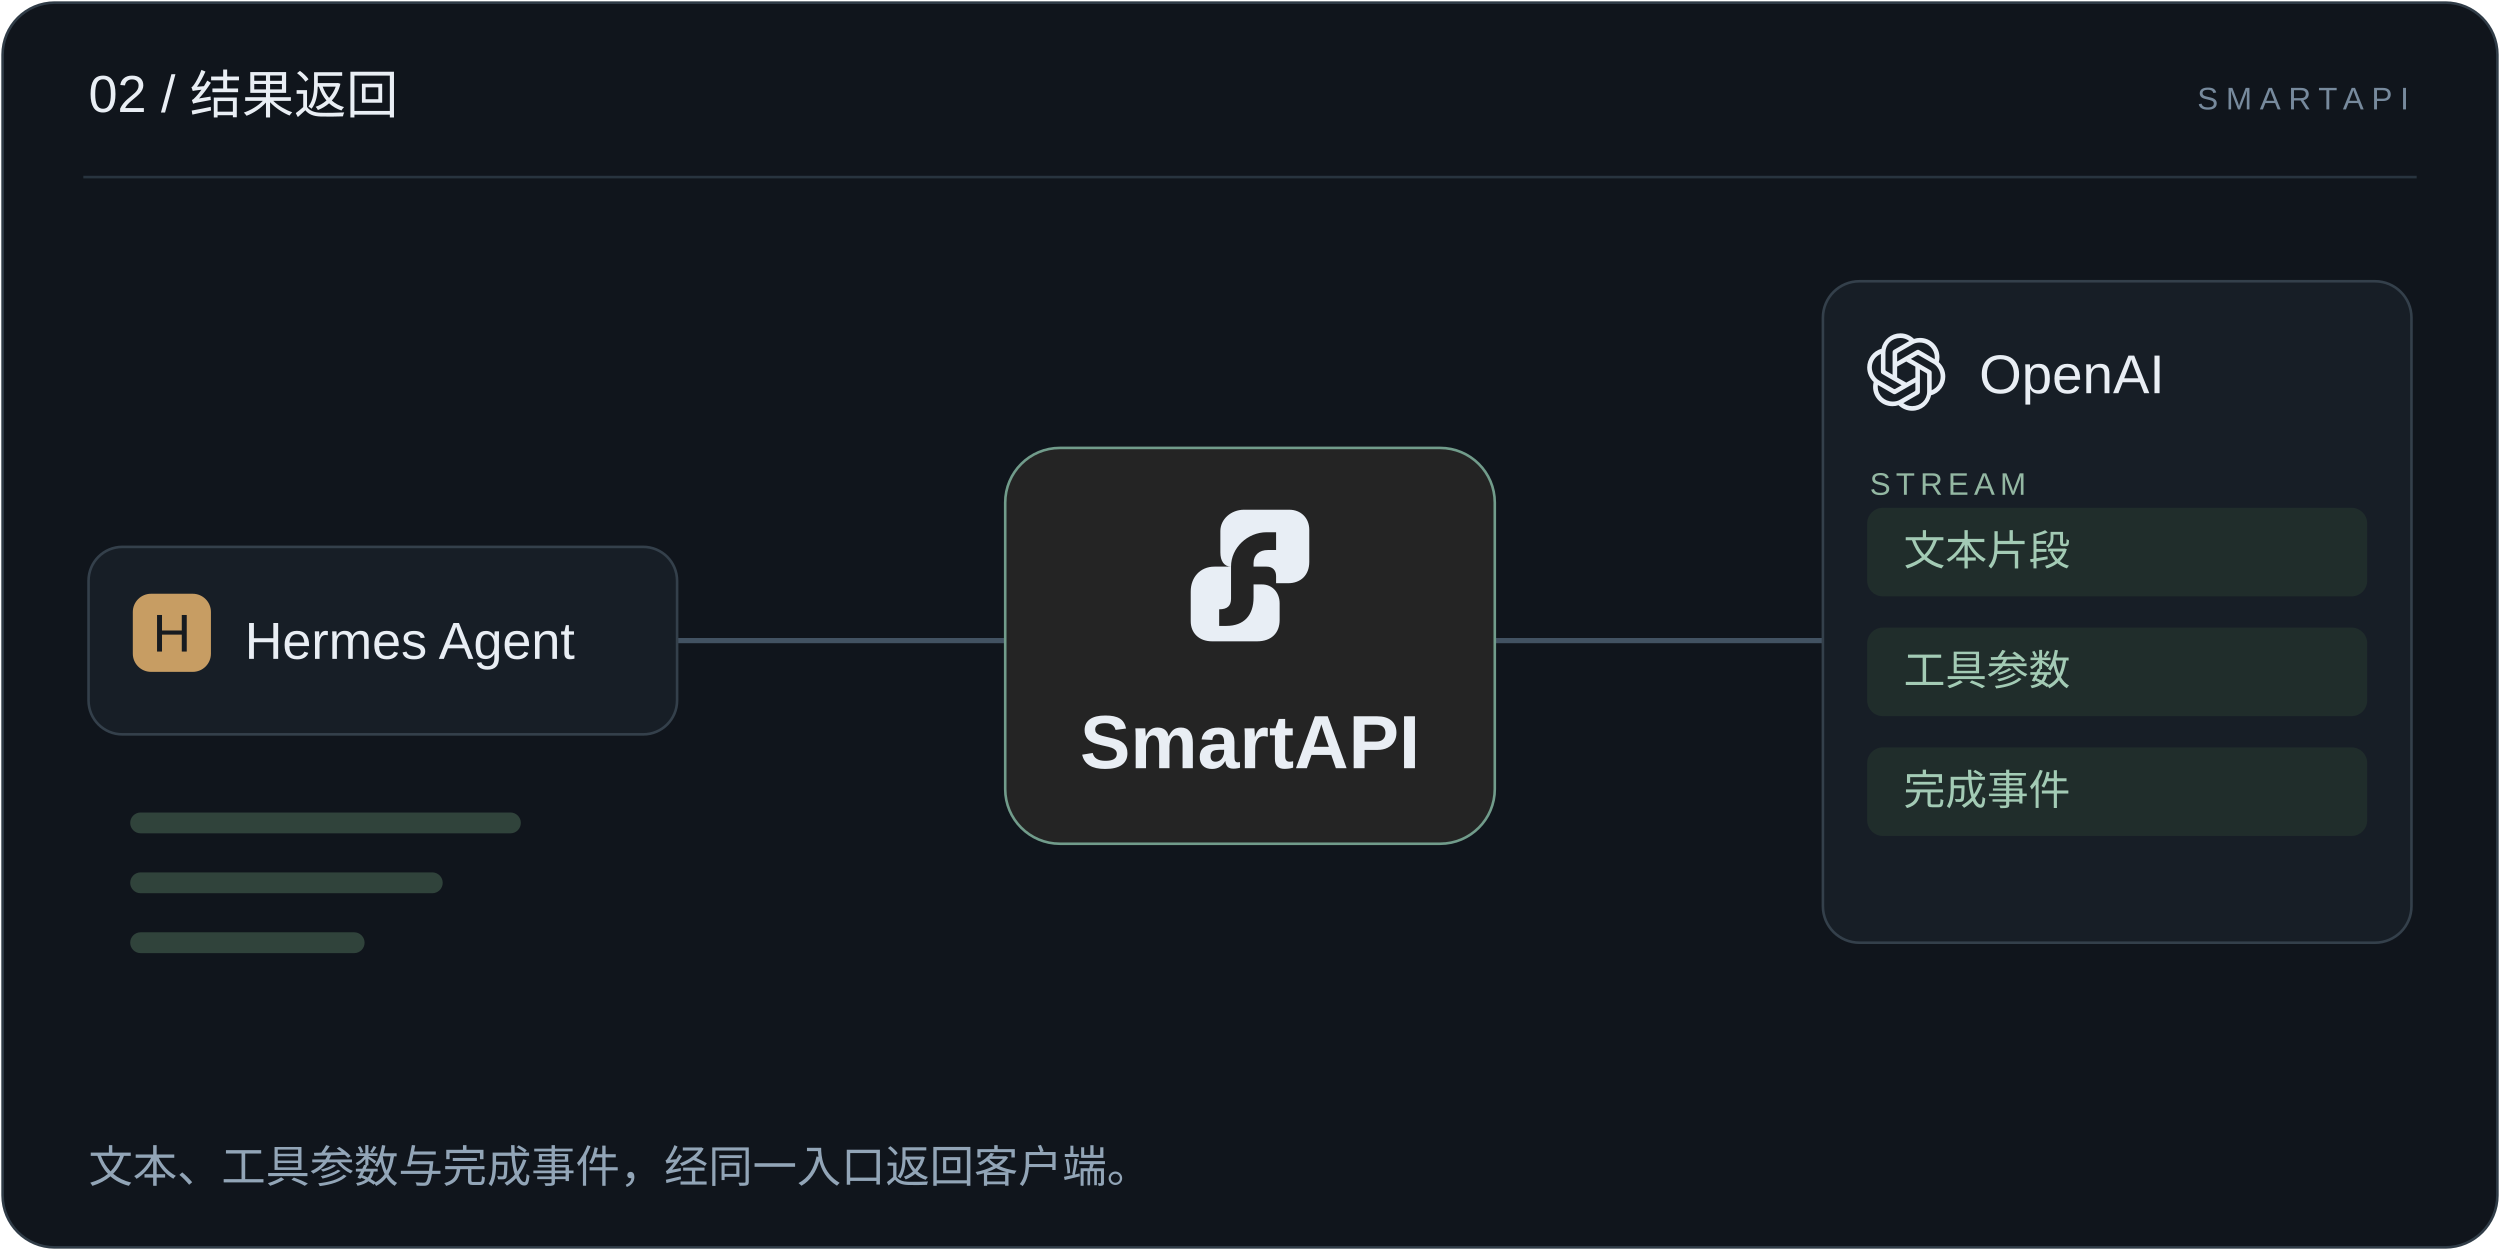
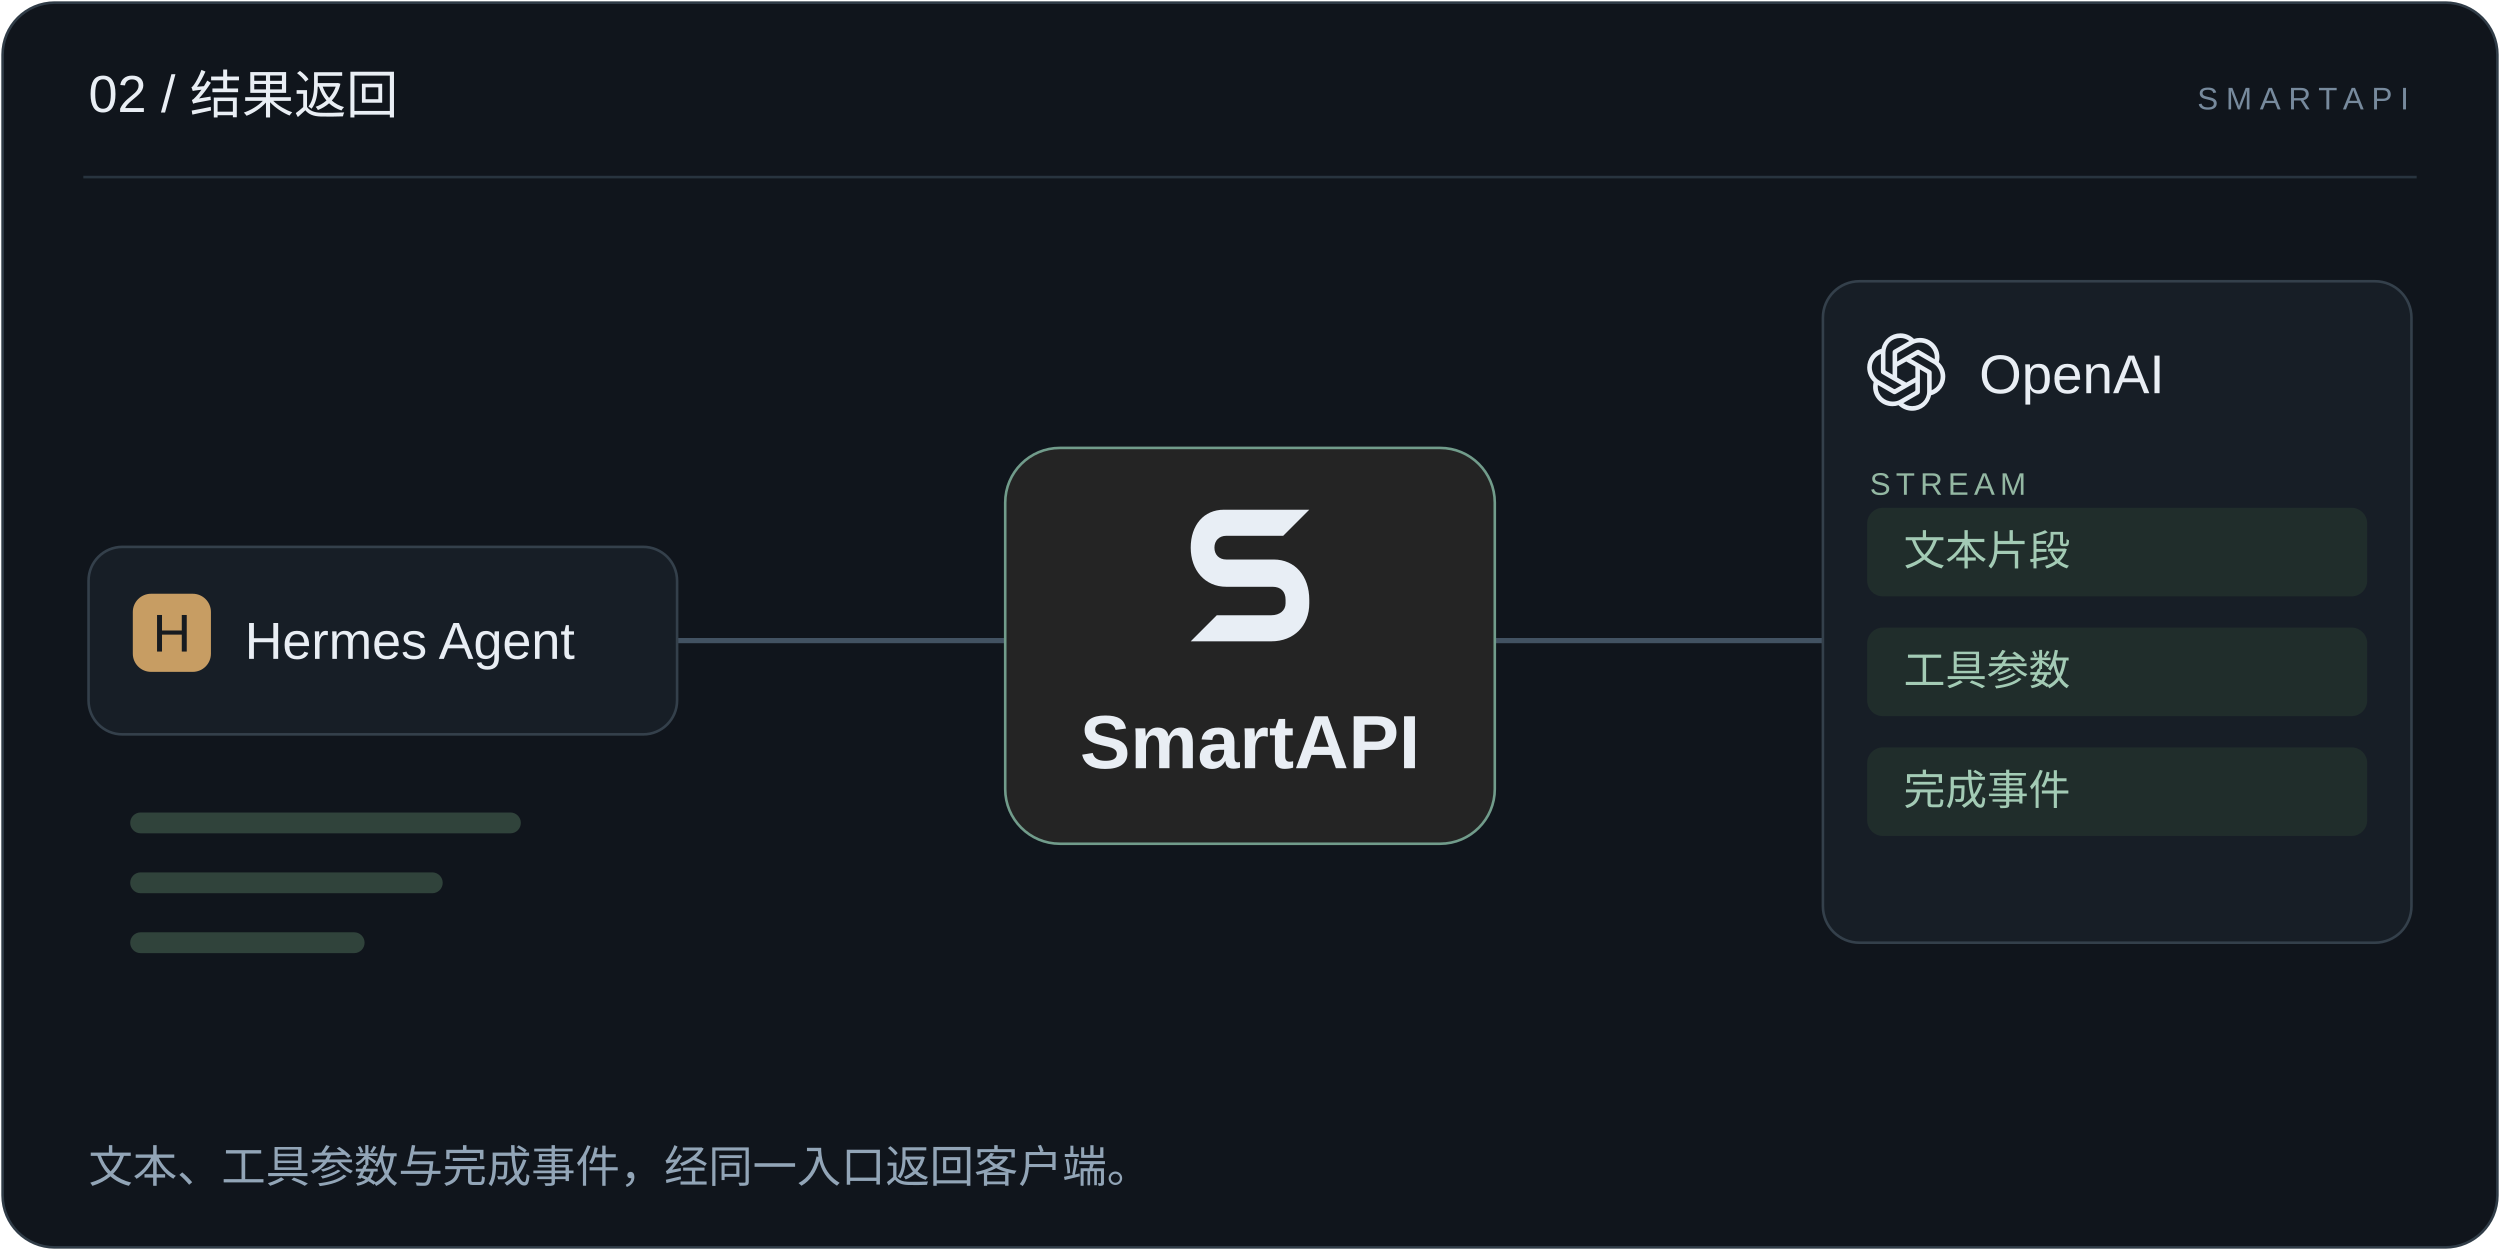
<svg xmlns="http://www.w3.org/2000/svg" width="960" height="480" viewBox="0 0 960 480" role="img" aria-labelledby="smartapi-response-zh-title smartapi-response-zh-desc" id="smartapi-response-zh">
  <style>#smartapi-response-zh{color:#e9eef4;font-family:-apple-system,BlinkMacSystemFont,Segoe UI,Arial,PingFang SC,Microsoft YaHei,sans-serif}@media(prefers-reduced-motion:reduce){#smartapi-response-zh:not(.motion-enabled) .motion{display:none}}</style>
  <rect x="1" y="1" width="958" height="478" rx="20" fill="#10151c" stroke="#303c47" />
  <path d="M32 68H928" stroke="#28343f" />
  <text x="34" y="43" font-size="20" fill="#e9eef4">02 / 结果返回</text>
  <text x="925" y="42" font-size="12" fill="#778a9d" text-anchor="end" letter-spacing="3">SMARTAPI</text>
  <path d="M260 246 C310 246 332 246 386 246" fill="none" stroke="#425262" stroke-width="2" />
  <path d="M574 246 C623 246 654 246 700 246" fill="none" stroke="#425262" stroke-width="2" />
  <rect x="34" y="210" width="226" height="72" rx="13" fill="#171e26" stroke="#34404b" />
  <rect x="51" y="228" width="30" height="30" rx="7" fill="#c79d63" />
  <text x="66.0" y="250.2" text-anchor="middle" font-size="20.4" fill="#171b20">H</text>
  <text x="94" y="253.0" font-size="20" fill="#e9eef4">Hermes Agent</text>
  <rect x="700" y="108" width="226" height="254" rx="14" fill="#171e26" stroke="#34404b" />
  <svg x="717" y="128" width="30" height="30" viewBox="0 0 24 24" fill="currentColor" color="#e8eef5">
    <path d="M9.205 8.658v-2.26c0-.19.072-.333.238-.428l4.543-2.616c.619-.357 1.356-.523 2.117-.523 2.854 0 4.662 2.212 4.662 4.566 0 .167 0 .357-.024.547l-4.71-2.759a.797.797 0 00-.856 0l-5.97 3.473zm10.609 8.8V12.06c0-.333-.143-.57-.429-.737l-5.97-3.473 1.95-1.118a.433.433 0 01.476 0l4.543 2.617c1.309.76 2.189 2.378 2.189 3.948 0 1.808-1.07 3.473-2.76 4.163zM7.802 12.703l-1.95-1.142c-.167-.095-.239-.238-.239-.428V5.899c0-2.545 1.95-4.472 4.591-4.472 1 0 1.927.333 2.712.928L8.23 5.067c-.285.166-.428.404-.428.737v6.898zM12 15.128l-2.795-1.57v-3.33L12 8.658l2.795 1.57v3.33L12 15.128zm1.796 7.23c-1 0-1.927-.332-2.712-.927l4.686-2.712c.285-.166.428-.404.428-.737v-6.898l1.974 1.142c.167.095.238.238.238.428v5.233c0 2.545-1.974 4.472-4.614 4.472zm-5.637-5.303l-4.544-2.617c-1.308-.761-2.188-2.378-2.188-3.948A4.482 4.482 0 014.21 6.327v5.423c0 .333.143.571.428.738l5.947 3.449-1.95 1.118a.432.432 0 01-.476 0zm-.262 3.9c-2.688 0-4.662-2.021-4.662-4.519 0-.19.024-.38.047-.57l4.686 2.71c.286.167.571.167.856 0l5.97-3.448v2.26c0 .19-.07.333-.237.428l-4.543 2.616c-.619.357-1.356.523-2.117.523zm5.899 2.83a5.947 5.947 0 005.827-4.756C22.287 18.339 24 15.84 24 13.296c0-1.665-.713-3.282-1.998-4.448.119-.5.19-.999.19-1.498 0-3.401-2.759-5.947-5.946-5.947-.642 0-1.26.095-1.88.31A5.962 5.962 0 0010.205 0a5.947 5.947 0 00-5.827 4.757C1.713 5.447 0 7.945 0 10.49c0 1.666.713 3.283 1.998 4.448-.119.5-.19 1-.19 1.499 0 3.401 2.759 5.946 5.946 5.946.642 0 1.26-.095 1.88-.309a5.96 5.96 0 004.162 1.713z" />
  </svg>
  <text x="760" y="151" font-size="21" fill="#e9eef4">OpenAI</text>
  <text x="718" y="190" font-size="12" fill="#94b8a3" letter-spacing="2">STREAM</text>
  <rect x="717" y="195" width="192" height="34" rx="6" fill="#202d2b" />
  <text x="731" y="217" font-size="16" fill="#a3cbb5">文本片段</text>
  <rect x="50" y="312" width="150" height="8" rx="4" fill="#30433b" />
  <rect x="717" y="241" width="192" height="34" rx="6" fill="#202d2b" />
  <text x="731" y="263" font-size="16" fill="#a3cbb5">工具参数</text>
  <rect x="50" y="335" width="120" height="8" rx="4" fill="#30433b" />
  <rect x="717" y="287" width="192" height="34" rx="6" fill="#202d2b" />
  <text x="731" y="309" font-size="16" fill="#a3cbb5">完成事件</text>
  <rect x="50" y="358" width="90" height="8" rx="4" fill="#30433b" />
  <rect x="386" y="172" width="188" height="152" rx="21" fill="#242424" stroke="#719c8b" />
  <svg x="452" y="193" width="56" height="56" viewBox="0 0 112 123" fill="currentColor" color="#e8eef5">
-     <path transform="translate(6 6)" d="M45 0H83C93 0 100 7 100 17V44C100 55 93 62 82 62H72V56C72 51 69 48 64 48H53V45C53 38 58 34 65 34H72V19H64C48 19 34 32 34 48C28 48 25 43 25 36V18C25 8 34 0 45 0ZM20 48H34V75C34 81 31 84 24 84V98H30C45 98 53 89 53 74V63H60C69 63 75 70 75 79V93C75 104 68 111 56 111H18C7 111 0 104 0 94V69C0 57 8 48 20 48Z" />
+     <path transform="translate(6 6)" d="M28 0H100L78 22H30C24 22 20 26 20 32C20 38 24 42 30 42H70C88 42 100 56 100 76V79C100 98 87 111 68 111H0L22 89H68C75 89 80 85 80 79V76C80 69 76 65 69 65H30C12 65 0 51 0 32C0 13 11 0 28 0Z" />
  </svg>
  <text x="480" y="295" font-size="29" fill="#e9eef4" text-anchor="middle" font-weight="650">SmartAPI</text>
  <g class="motion" opacity="0">
    <animate attributeName="opacity" values="0;0;1;1;0;0" keyTimes="0;0.04;0.041;0.14;0.141;1" dur="8s" repeatCount="indefinite" />
    <circle r="8" fill="#a3edbc" opacity=".2">
      <animateMotion path="M574 246 C623 246 654 246 700 246" keyPoints="1;1;0;0" keyTimes="0;0.04;0.14;1" calcMode="linear" dur="8s" repeatCount="indefinite" />
    </circle>
    <circle r="4.5" fill="#a3edbc" stroke="#eefbff" stroke-width=".8">
      <animateMotion path="M574 246 C623 246 654 246 700 246" keyPoints="1;1;0;0" keyTimes="0;0.04;0.14;1" calcMode="linear" dur="8s" repeatCount="indefinite" />
    </circle>
  </g>
  <g class="motion" opacity="0">
    <animate attributeName="opacity" values="0;0;1;1;0;0" keyTimes="0;0.17;0.171;0.29;0.291;1" dur="8s" repeatCount="indefinite" />
    <circle r="8" fill="#a3edbc" opacity=".2">
      <animateMotion path="M260 246 C310 246 332 246 386 246" keyPoints="1;1;0;0" keyTimes="0;0.17;0.29;1" calcMode="linear" dur="8s" repeatCount="indefinite" />
    </circle>
    <circle r="4.5" fill="#a3edbc" stroke="#eefbff" stroke-width=".8">
      <animateMotion path="M260 246 C310 246 332 246 386 246" keyPoints="1;1;0;0" keyTimes="0;0.17;0.29;1" calcMode="linear" dur="8s" repeatCount="indefinite" />
    </circle>
  </g>
  <g class="motion" opacity="0">
    <animate attributeName="opacity" values="0;0;1;1;0;0" keyTimes="0;0.33;0.331;0.43;0.431;1" dur="8s" repeatCount="indefinite" />
    <circle r="8" fill="#a3edbc" opacity=".2">
      <animateMotion path="M574 246 C623 246 654 246 700 246" keyPoints="1;1;0;0" keyTimes="0;0.33;0.43;1" calcMode="linear" dur="8s" repeatCount="indefinite" />
    </circle>
    <circle r="4.5" fill="#a3edbc" stroke="#eefbff" stroke-width=".8">
      <animateMotion path="M574 246 C623 246 654 246 700 246" keyPoints="1;1;0;0" keyTimes="0;0.33;0.43;1" calcMode="linear" dur="8s" repeatCount="indefinite" />
    </circle>
  </g>
  <g class="motion" opacity="0">
    <animate attributeName="opacity" values="0;0;1;1;0;0" keyTimes="0;0.46;0.461;0.58;0.581;1" dur="8s" repeatCount="indefinite" />
    <circle r="8" fill="#a3edbc" opacity=".2">
      <animateMotion path="M260 246 C310 246 332 246 386 246" keyPoints="1;1;0;0" keyTimes="0;0.46;0.58;1" calcMode="linear" dur="8s" repeatCount="indefinite" />
    </circle>
    <circle r="4.5" fill="#a3edbc" stroke="#eefbff" stroke-width=".8">
      <animateMotion path="M260 246 C310 246 332 246 386 246" keyPoints="1;1;0;0" keyTimes="0;0.46;0.58;1" calcMode="linear" dur="8s" repeatCount="indefinite" />
    </circle>
  </g>
  <g class="motion" opacity="0">
    <animate attributeName="opacity" values="0;0;1;1;0;0" keyTimes="0;0.62;0.621;0.72;0.721;1" dur="8s" repeatCount="indefinite" />
    <circle r="8" fill="#a3edbc" opacity=".2">
      <animateMotion path="M574 246 C623 246 654 246 700 246" keyPoints="1;1;0;0" keyTimes="0;0.62;0.72;1" calcMode="linear" dur="8s" repeatCount="indefinite" />
    </circle>
    <circle r="4.5" fill="#a3edbc" stroke="#eefbff" stroke-width=".8">
      <animateMotion path="M574 246 C623 246 654 246 700 246" keyPoints="1;1;0;0" keyTimes="0;0.62;0.72;1" calcMode="linear" dur="8s" repeatCount="indefinite" />
    </circle>
  </g>
  <g class="motion" opacity="0">
    <animate attributeName="opacity" values="0;0;1;1;0;0" keyTimes="0;0.75;0.751;0.87;0.871;1" dur="8s" repeatCount="indefinite" />
    <circle r="8" fill="#a3edbc" opacity=".2">
      <animateMotion path="M260 246 C310 246 332 246 386 246" keyPoints="1;1;0;0" keyTimes="0;0.75;0.87;1" calcMode="linear" dur="8s" repeatCount="indefinite" />
    </circle>
    <circle r="4.5" fill="#a3edbc" stroke="#eefbff" stroke-width=".8">
      <animateMotion path="M260 246 C310 246 332 246 386 246" keyPoints="1;1;0;0" keyTimes="0;0.75;0.87;1" calcMode="linear" dur="8s" repeatCount="indefinite" />
    </circle>
  </g>
  <text x="34" y="454" font-size="17" fill="#92a5b7">文本、工具参数与完成事件，经同一入口返回客户端。</text>
</svg>
